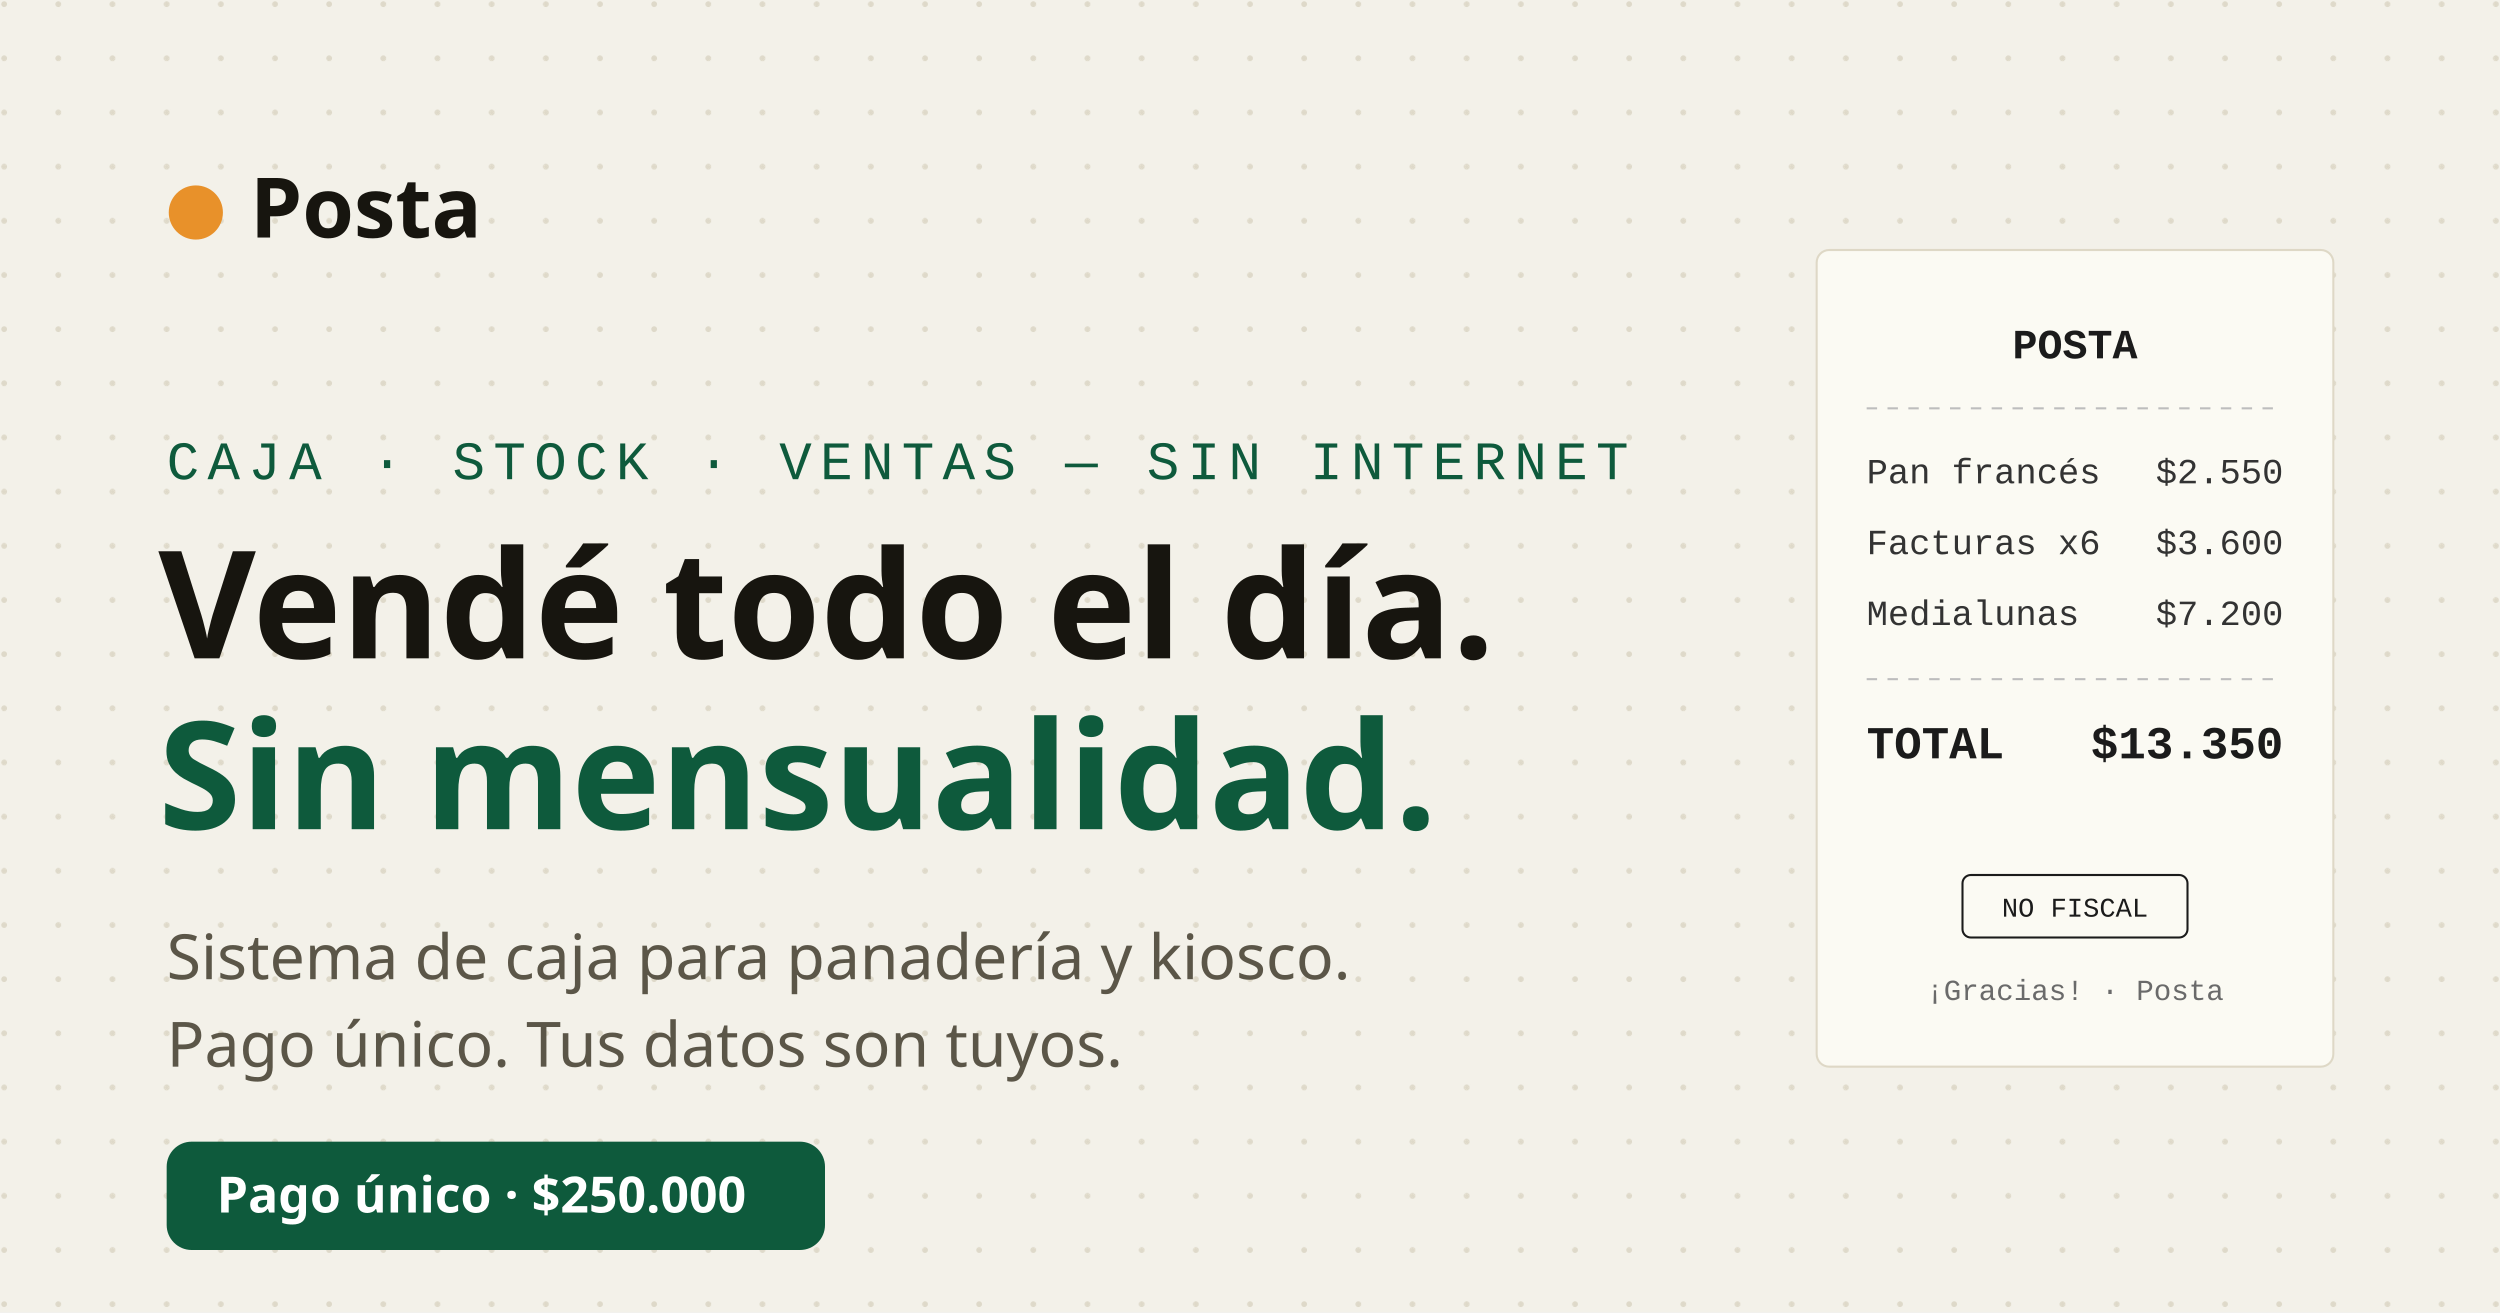
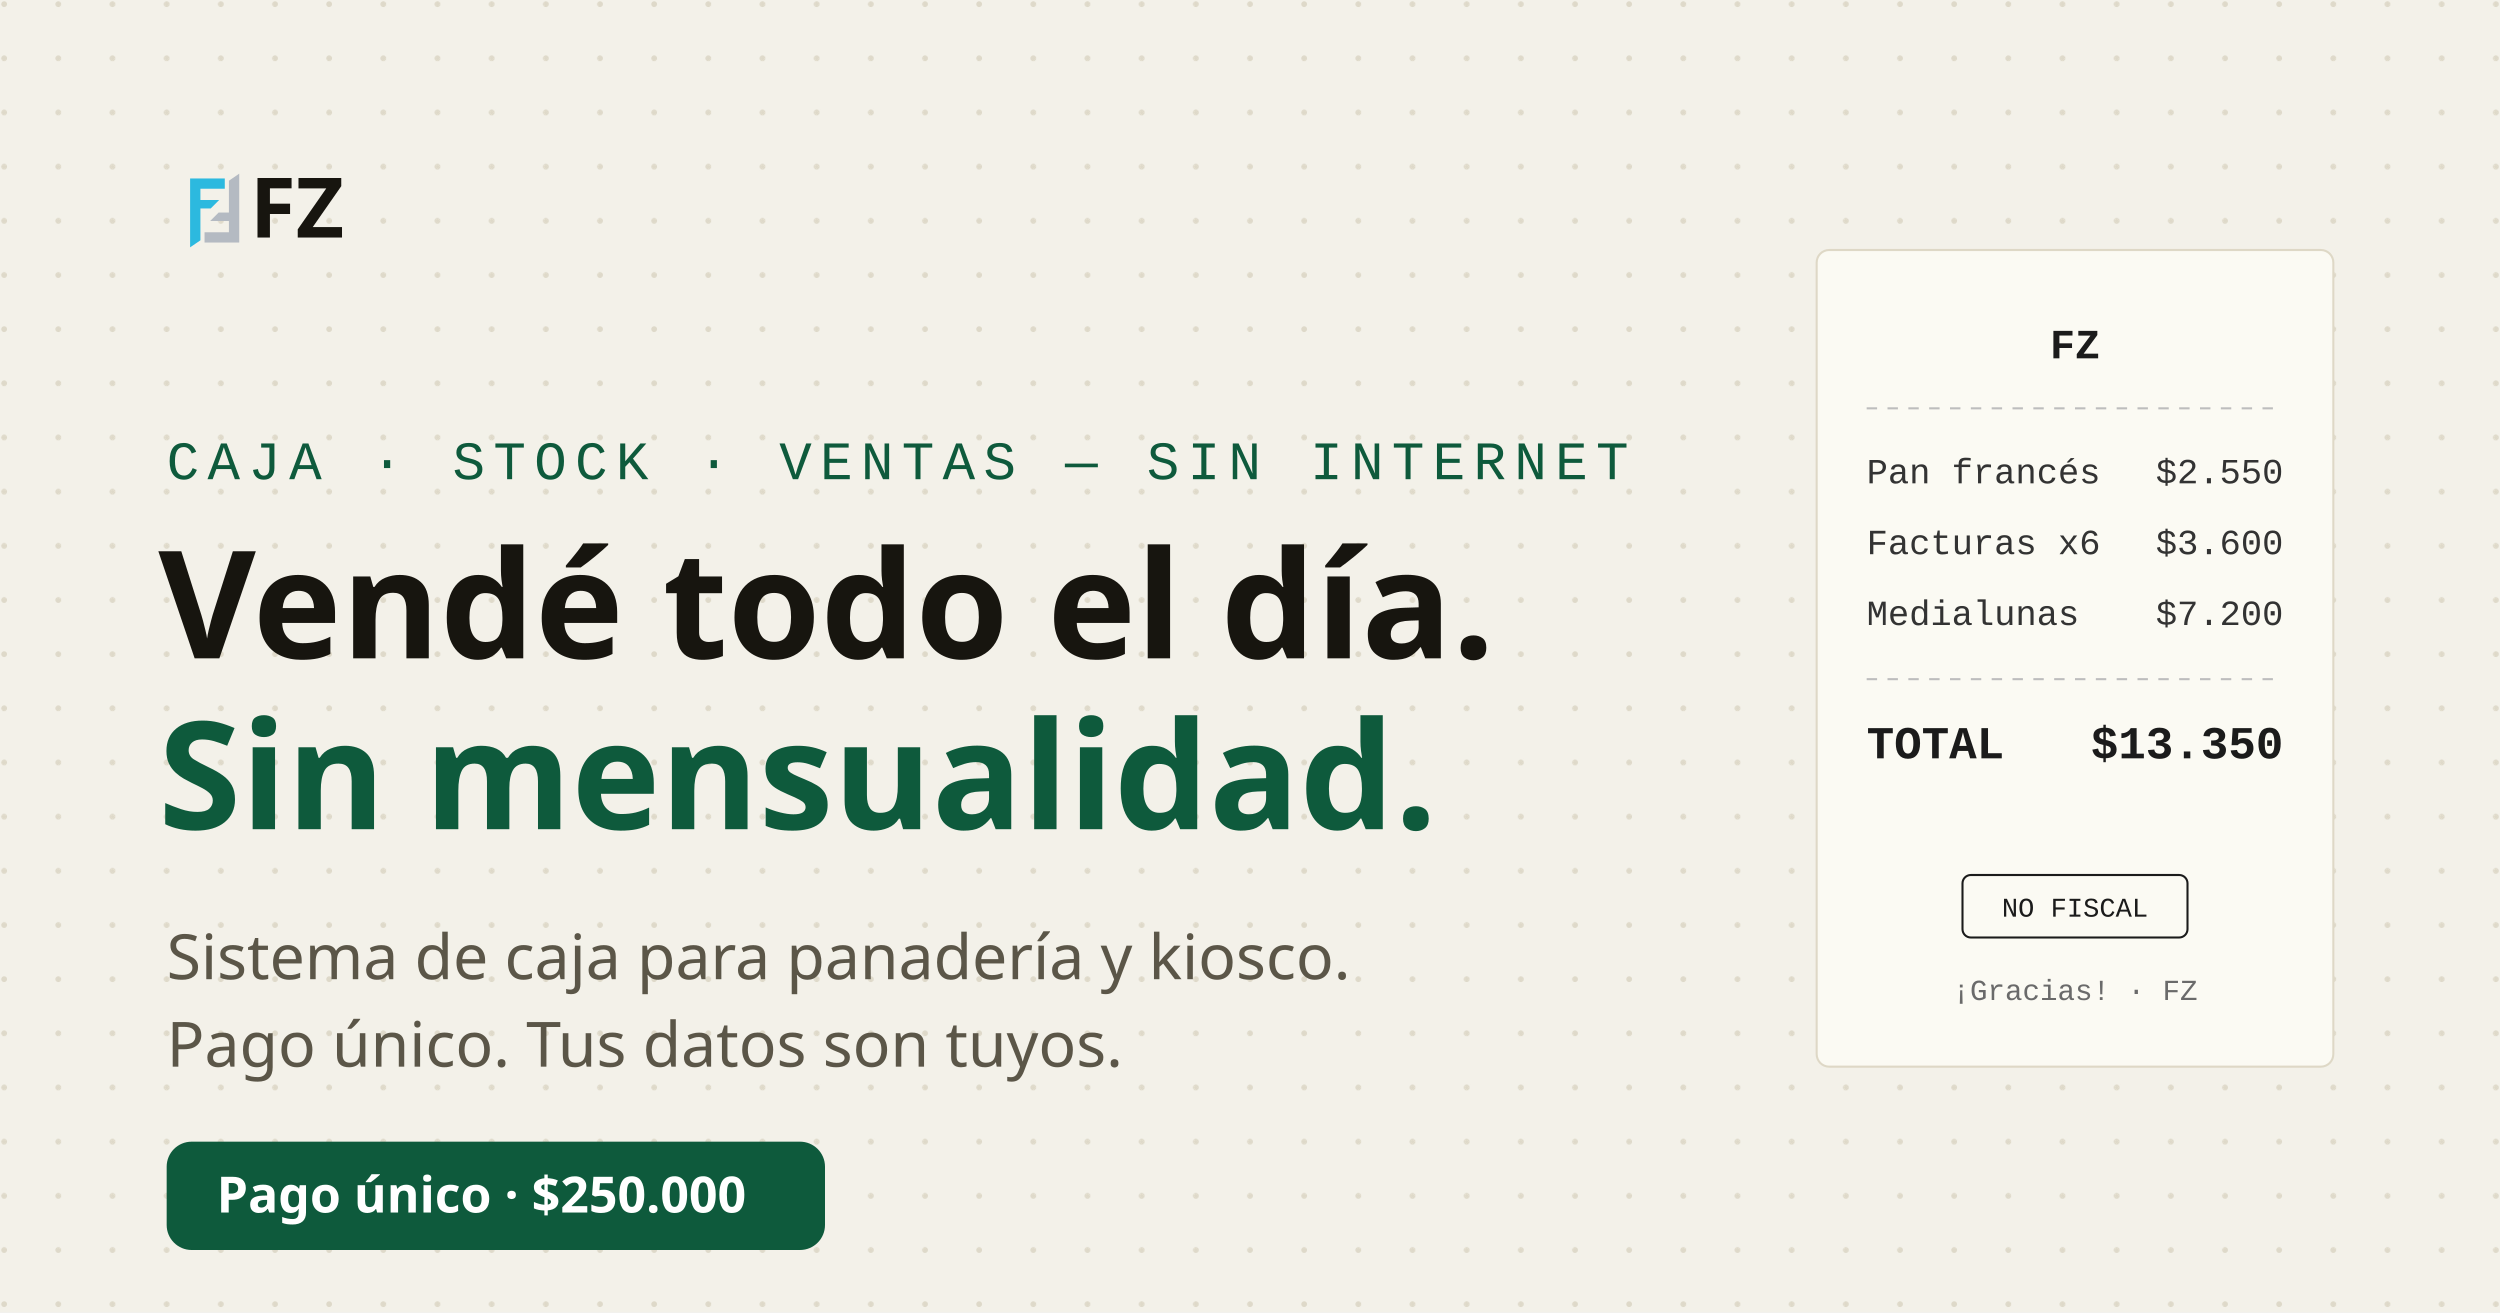
<svg xmlns="http://www.w3.org/2000/svg" viewBox="0 0 1200 630" width="1200" height="630">
  <defs>
    <pattern id="dots" width="26" height="26" patternUnits="userSpaceOnUse">
      <circle cx="2" cy="2" r="1.4" fill="#C9C1AA" />
    </pattern>
  </defs>
  <rect width="1200" height="630" fill="#F3F1E9" />
  <rect width="1200" height="630" fill="url(#dots)" opacity="0.5" />
  <g transform="translate(80,86)">
-     <circle cx="14" cy="16" r="13" fill="#E8912A" />
-     <text x="40" y="28" font-family="Verdana, Geneva, sans-serif" font-size="40" font-weight="bold" fill="#17150F">Posta</text>
+     <g transform="translate(0,-8) scale(0.045)">
+       <path fill="#2CB9DF" d="M250 170 L620 170 L620 280 L360 280 L360 400 L560 400 L470 490 L360 490 L360 830 L250 905 Z" />
+       <path fill="#B4BAC2" transform="rotate(180 512 512)" d="M250 170 L620 170 L620 280 L360 280 L360 400 L560 400 L470 490 L360 490 L360 830 L250 905 Z" />
+     </g>
+     <text x="40" y="28" font-family="Verdana, Geneva, sans-serif" font-size="40" font-weight="bold" fill="#17150F">FZ</text>
  </g>
  <text x="80" y="230" font-family="'Courier New', monospace" font-size="26" letter-spacing="4" fill="#0E5A3C">CAJA · STOCK · VENTAS — SIN INTERNET</text>
  <text x="76" y="316" font-family="Verdana, Geneva, sans-serif" font-size="72" font-weight="bold" fill="#17150F">Vendé todo el día.</text>
  <text x="76" y="398" font-family="Verdana, Geneva, sans-serif" font-size="72" font-weight="bold" fill="#0E5A3C">Sin mensualidad.</text>
  <text x="80" y="470" font-family="Verdana, Geneva, sans-serif" font-size="30" fill="#5B5648">Sistema de caja para panadería y kiosco.</text>
  <text x="80" y="512" font-family="Verdana, Geneva, sans-serif" font-size="30" fill="#5B5648">Pago único. Tus datos son tuyos.</text>
  <g transform="translate(80,548)">
    <rect width="316" height="52" rx="12" fill="#0E5A3C" />
    <text x="24" y="34" font-family="Verdana, Geneva, sans-serif" font-size="24" font-weight="bold" fill="#ffffff">Pago único · $250.000</text>
  </g>
  <g transform="translate(872,120)">
    <rect x="0" y="0" width="248" height="392" rx="6" fill="#FBFAF3" stroke="#DED8C6" />
-     <text x="124" y="52" text-anchor="middle" font-family="'Courier New', monospace" font-size="20" font-weight="bold" fill="#1b1b1b">POSTA</text>
+     <text x="124" y="52" text-anchor="middle" font-family="'Courier New', monospace" font-size="20" font-weight="bold" fill="#1b1b1b">FZ</text>
    <line x1="24" y1="76" x2="224" y2="76" stroke="#bdbdbd" stroke-dasharray="5 5" />
    <g font-family="'Courier New', monospace" font-size="17" fill="#333">
      <text x="24" y="112">Pan francés</text>
      <text x="224" y="112" text-anchor="end">$2.550</text>
      <text x="24" y="146">Facturas x6</text>
      <text x="224" y="146" text-anchor="end">$3.600</text>
      <text x="24" y="180">Medialunas</text>
      <text x="224" y="180" text-anchor="end">$7.200</text>
    </g>
    <line x1="24" y1="206" x2="224" y2="206" stroke="#bdbdbd" stroke-dasharray="5 5" />
    <g font-family="'Courier New', monospace" font-size="22" font-weight="bold" fill="#1b1b1b">
      <text x="24" y="244">TOTAL</text>
      <text x="224" y="244" text-anchor="end">$13.350</text>
    </g>
    <rect x="70" y="300" width="108" height="30" rx="4" fill="none" stroke="#1b1b1b" />
    <text x="124" y="320" text-anchor="middle" font-family="'Courier New', monospace" font-size="13" fill="#1b1b1b">NO FISCAL</text>
-     <text x="124" y="360" text-anchor="middle" font-family="'Courier New', monospace" font-size="14" fill="#6a6a6a">¡Gracias! · Posta</text>
+     <text x="124" y="360" text-anchor="middle" font-family="'Courier New', monospace" font-size="14" fill="#6a6a6a">¡Gracias! · FZ</text>
  </g>
</svg>
